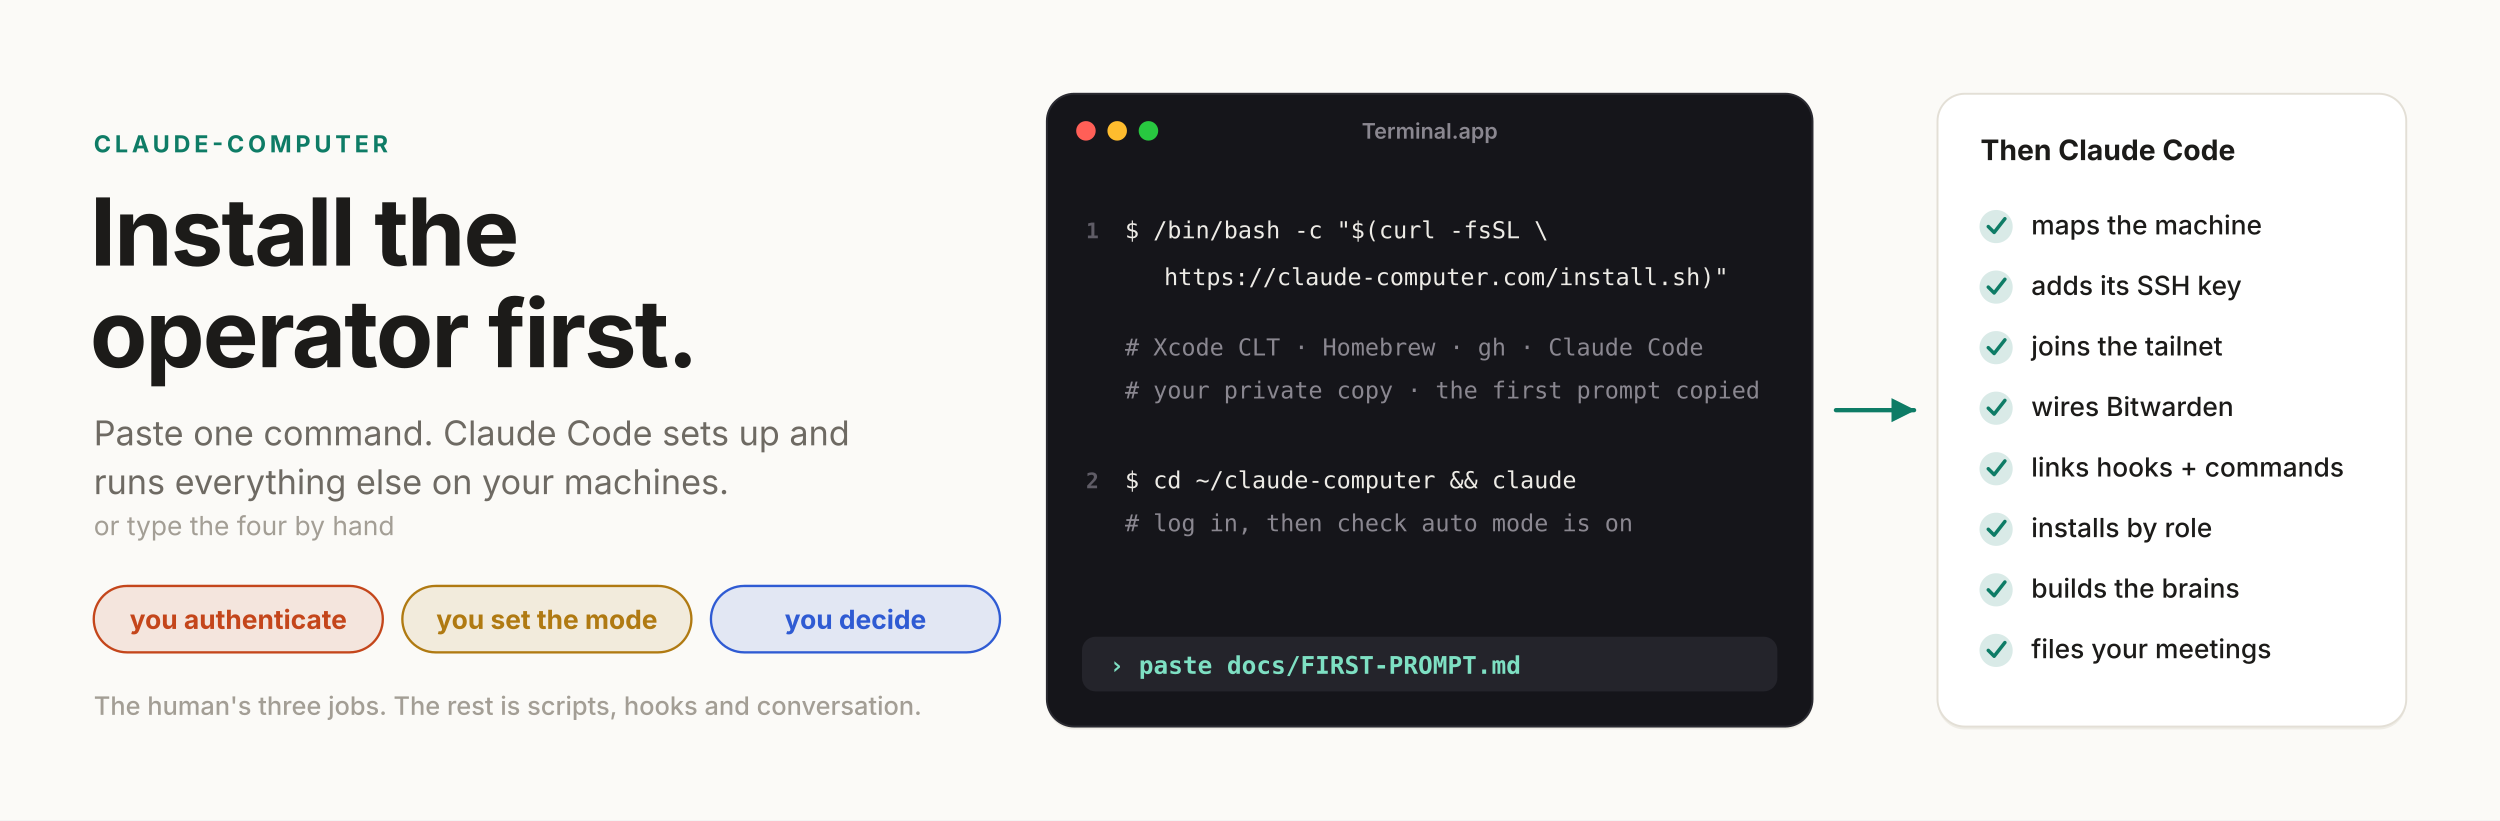
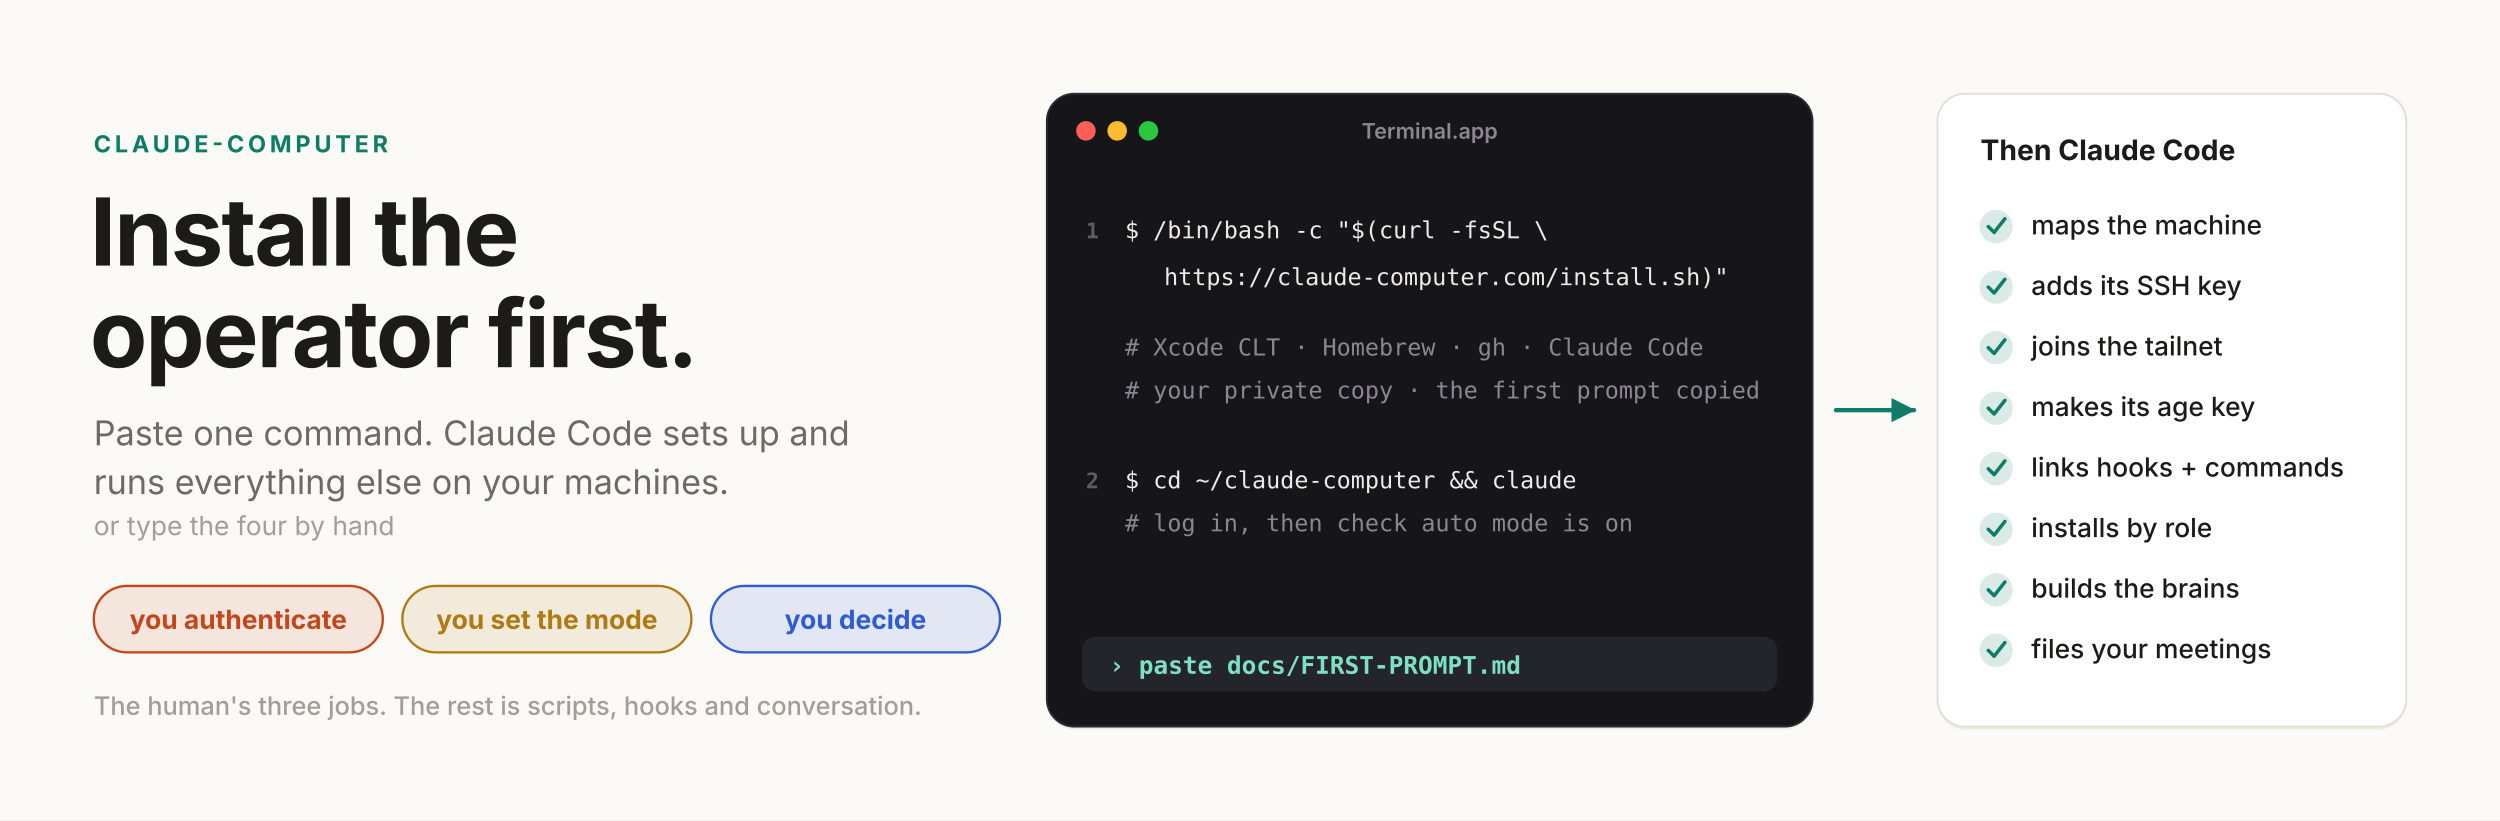
<svg xmlns="http://www.w3.org/2000/svg" viewBox="0 0 1280 420" width="1280" height="420" role="img" aria-labelledby="t d" font-family="Inter, -apple-system, BlinkMacSystemFont, 'Segoe UI', Helvetica, Arial, sans-serif">
  <defs>
    <marker id="m0E7C66" viewBox="0 0 10 10" refX="8.5" refY="5" markerWidth="7" markerHeight="7" orient="auto-start-reverse">
      <path d="M1,1 L9,5 L1,9 z" fill="#0E7C66" />
    </marker>
    <pattern id="hatch" width="8" height="8" patternUnits="userSpaceOnUse" patternTransform="rotate(45)">
      <line x1="0" y1="0" x2="0" y2="8" stroke="#E3DFD6" stroke-width="3" />
    </pattern>
  </defs>
  <rect width="1280" height="420" fill="#FBFAF7" />
  <text x="48" y="78" font-size="12" font-weight="700" fill="#0E7C66" text-anchor="start" letter-spacing="0.16em">CLAUDE-COMPUTER</text>
  <text x="46" y="136" font-size="48" font-weight="700" fill="#1C1B19" text-anchor="start" letter-spacing="-0.02em">Install the</text>
  <text x="46" y="188" font-size="48" font-weight="700" fill="#1C1B19" text-anchor="start" letter-spacing="-0.02em">operator first.</text>
  <text x="48" y="228" font-size="17.5" font-weight="400" fill="#6E6A63" text-anchor="start">Paste one command. Claude Code sets up and</text>
  <text x="48" y="253" font-size="17.5" font-weight="400" fill="#6E6A63" text-anchor="start">runs everything else on your machines.</text>
  <text x="48" y="274" font-size="13.5" font-weight="400" fill="#A39E95" text-anchor="start">or type the four by hand</text>
  <rect x="48" y="300" width="148" height="34" rx="17" fill="#C4461B" stroke="#C4461B" stroke-width="1.2" fill-opacity="0.12" />
  <text x="122" y="322" font-size="13.5" font-weight="650" fill="#C4461B" text-anchor="middle">you authenticate</text>
  <rect x="206" y="300" width="148" height="34" rx="17" fill="#B07A12" stroke="#B07A12" stroke-width="1.2" fill-opacity="0.12" />
  <text x="280" y="322" font-size="13.5" font-weight="650" fill="#B07A12" text-anchor="middle">you set the mode</text>
  <rect x="364" y="300" width="148" height="34" rx="17" fill="#2F5BD3" stroke="#2F5BD3" stroke-width="1.2" fill-opacity="0.12" />
  <text x="438" y="322" font-size="13.5" font-weight="650" fill="#2F5BD3" text-anchor="middle">you decide</text>
  <text x="48" y="366" font-size="13" font-weight="500" fill="#A39E95" text-anchor="start">The human's three jobs. The rest is scripts, hooks and conversation.</text>
  <rect x="536" y="49.5" width="392" height="324" rx="14" fill="#E3DFD6" fill-opacity="0.55" />
  <rect x="536" y="48" width="392" height="324" rx="14" fill="#15151A" stroke="#2A2A31" stroke-width="1" />
  <circle cx="556" cy="67" r="5" fill="#FF5F57" />
  <circle cx="572" cy="67" r="5" fill="#FEBC2E" />
  <circle cx="588" cy="67" r="5" fill="#28C840" />
  <text x="732.0" y="71" font-size="11" font-weight="600" fill="#8A8790" text-anchor="middle">Terminal.app</text>
  <text x="556" y="122" font-size="11" font-weight="700" fill="#5F5C66" text-anchor="start" font-family="ui-monospace, 'SF Mono', SFMono-Regular, Menlo, Consolas, monospace">1</text>
  <text x="576" y="122" font-size="12" font-weight="500" fill="#EDEBE6" text-anchor="start" font-family="ui-monospace, 'SF Mono', SFMono-Regular, Menlo, Consolas, monospace">$ /bin/bash -c "$(curl -fsSL \</text>
  <text x="596" y="146" font-size="12" font-weight="500" fill="#EDEBE6" text-anchor="start" font-family="ui-monospace, 'SF Mono', SFMono-Regular, Menlo, Consolas, monospace">https://claude-computer.com/install.sh)"</text>
  <text x="576" y="182" font-size="12" font-weight="500" fill="#8A8790" text-anchor="start" font-family="ui-monospace, 'SF Mono', SFMono-Regular, Menlo, Consolas, monospace"># Xcode CLT · Homebrew · gh · Claude Code</text>
  <text x="576" y="204" font-size="12" font-weight="500" fill="#8A8790" text-anchor="start" font-family="ui-monospace, 'SF Mono', SFMono-Regular, Menlo, Consolas, monospace"># your private copy · the first prompt copied</text>
  <text x="556" y="250" font-size="11" font-weight="700" fill="#5F5C66" text-anchor="start" font-family="ui-monospace, 'SF Mono', SFMono-Regular, Menlo, Consolas, monospace">2</text>
  <text x="576" y="250" font-size="12" font-weight="500" fill="#EDEBE6" text-anchor="start" font-family="ui-monospace, 'SF Mono', SFMono-Regular, Menlo, Consolas, monospace">$ cd ~/claude-computer &amp;&amp; claude</text>
  <text x="576" y="272" font-size="12" font-weight="500" fill="#8A8790" text-anchor="start" font-family="ui-monospace, 'SF Mono', SFMono-Regular, Menlo, Consolas, monospace"># log in, then check auto mode is on</text>
  <rect x="554" y="326" width="356" height="28" rx="7" fill="#24242B" />
  <text x="568" y="345" font-size="12.5" font-weight="600" fill="#7EE0C3" text-anchor="start" font-family="ui-monospace, 'SF Mono', SFMono-Regular, Menlo, Consolas, monospace">› paste docs/FIRST-PROMPT.md</text>
  <path d="M940,210.0 L980,210.0" fill="none" stroke="#0E7C66" stroke-width="2.2" stroke-linecap="round" stroke-linejoin="round" marker-end="url(#m0E7C66)" />
  <rect x="992" y="49.5" width="240" height="324" rx="14" fill="#E3DFD6" fill-opacity="0.55" />
  <rect x="992" y="48" width="240" height="324" rx="14" fill="#FFFFFF" stroke="#E3DFD6" stroke-width="1" />
  <text x="1014" y="82" font-size="14.5" font-weight="700" fill="#1C1B19" text-anchor="start">Then Claude Code</text>
  <circle cx="1022" cy="116" r="8.5" fill="#0E7C66" fill-opacity="0.16" />
  <path d="M1018,116 L1021,119 L1026.5,112" fill="none" stroke="#0E7C66" stroke-width="1.8" stroke-linecap="round" stroke-linejoin="round" />
  <text x="1040" y="120" font-size="13.5" font-weight="500" fill="#1C1B19" text-anchor="start">maps the machine</text>
  <circle cx="1022" cy="147" r="8.5" fill="#0E7C66" fill-opacity="0.16" />
  <path d="M1018,147 L1021,150 L1026.5,143" fill="none" stroke="#0E7C66" stroke-width="1.8" stroke-linecap="round" stroke-linejoin="round" />
  <text x="1040" y="151" font-size="13.5" font-weight="500" fill="#1C1B19" text-anchor="start">adds its SSH key</text>
  <circle cx="1022" cy="178" r="8.5" fill="#0E7C66" fill-opacity="0.16" />
  <path d="M1018,178 L1021,181 L1026.5,174" fill="none" stroke="#0E7C66" stroke-width="1.8" stroke-linecap="round" stroke-linejoin="round" />
  <text x="1040" y="182" font-size="13.5" font-weight="500" fill="#1C1B19" text-anchor="start">joins the tailnet</text>
  <circle cx="1022" cy="209" r="8.5" fill="#0E7C66" fill-opacity="0.16" />
  <path d="M1018,209 L1021,212 L1026.5,205" fill="none" stroke="#0E7C66" stroke-width="1.8" stroke-linecap="round" stroke-linejoin="round" />
-   <text x="1040" y="213" font-size="13.5" font-weight="500" fill="#1C1B19" text-anchor="start">wires Bitwarden</text>
+   <text x="1040" y="213" font-size="13.5" font-weight="500" fill="#1C1B19" text-anchor="start">makes its age key</text>
  <circle cx="1022" cy="240" r="8.5" fill="#0E7C66" fill-opacity="0.16" />
  <path d="M1018,240 L1021,243 L1026.5,236" fill="none" stroke="#0E7C66" stroke-width="1.8" stroke-linecap="round" stroke-linejoin="round" />
  <text x="1040" y="244" font-size="13.5" font-weight="500" fill="#1C1B19" text-anchor="start">links hooks + commands</text>
  <circle cx="1022" cy="271" r="8.5" fill="#0E7C66" fill-opacity="0.16" />
  <path d="M1018,271 L1021,274 L1026.5,267" fill="none" stroke="#0E7C66" stroke-width="1.8" stroke-linecap="round" stroke-linejoin="round" />
  <text x="1040" y="275" font-size="13.5" font-weight="500" fill="#1C1B19" text-anchor="start">installs by role</text>
  <circle cx="1022" cy="302" r="8.5" fill="#0E7C66" fill-opacity="0.16" />
  <path d="M1018,302 L1021,305 L1026.5,298" fill="none" stroke="#0E7C66" stroke-width="1.8" stroke-linecap="round" stroke-linejoin="round" />
  <text x="1040" y="306" font-size="13.5" font-weight="500" fill="#1C1B19" text-anchor="start">builds the brains</text>
  <circle cx="1022" cy="333" r="8.5" fill="#0E7C66" fill-opacity="0.16" />
  <path d="M1018,333 L1021,336 L1026.5,329" fill="none" stroke="#0E7C66" stroke-width="1.8" stroke-linecap="round" stroke-linejoin="round" />
  <text x="1040" y="337" font-size="13.5" font-weight="500" fill="#1C1B19" text-anchor="start">files your meetings</text>
</svg>
